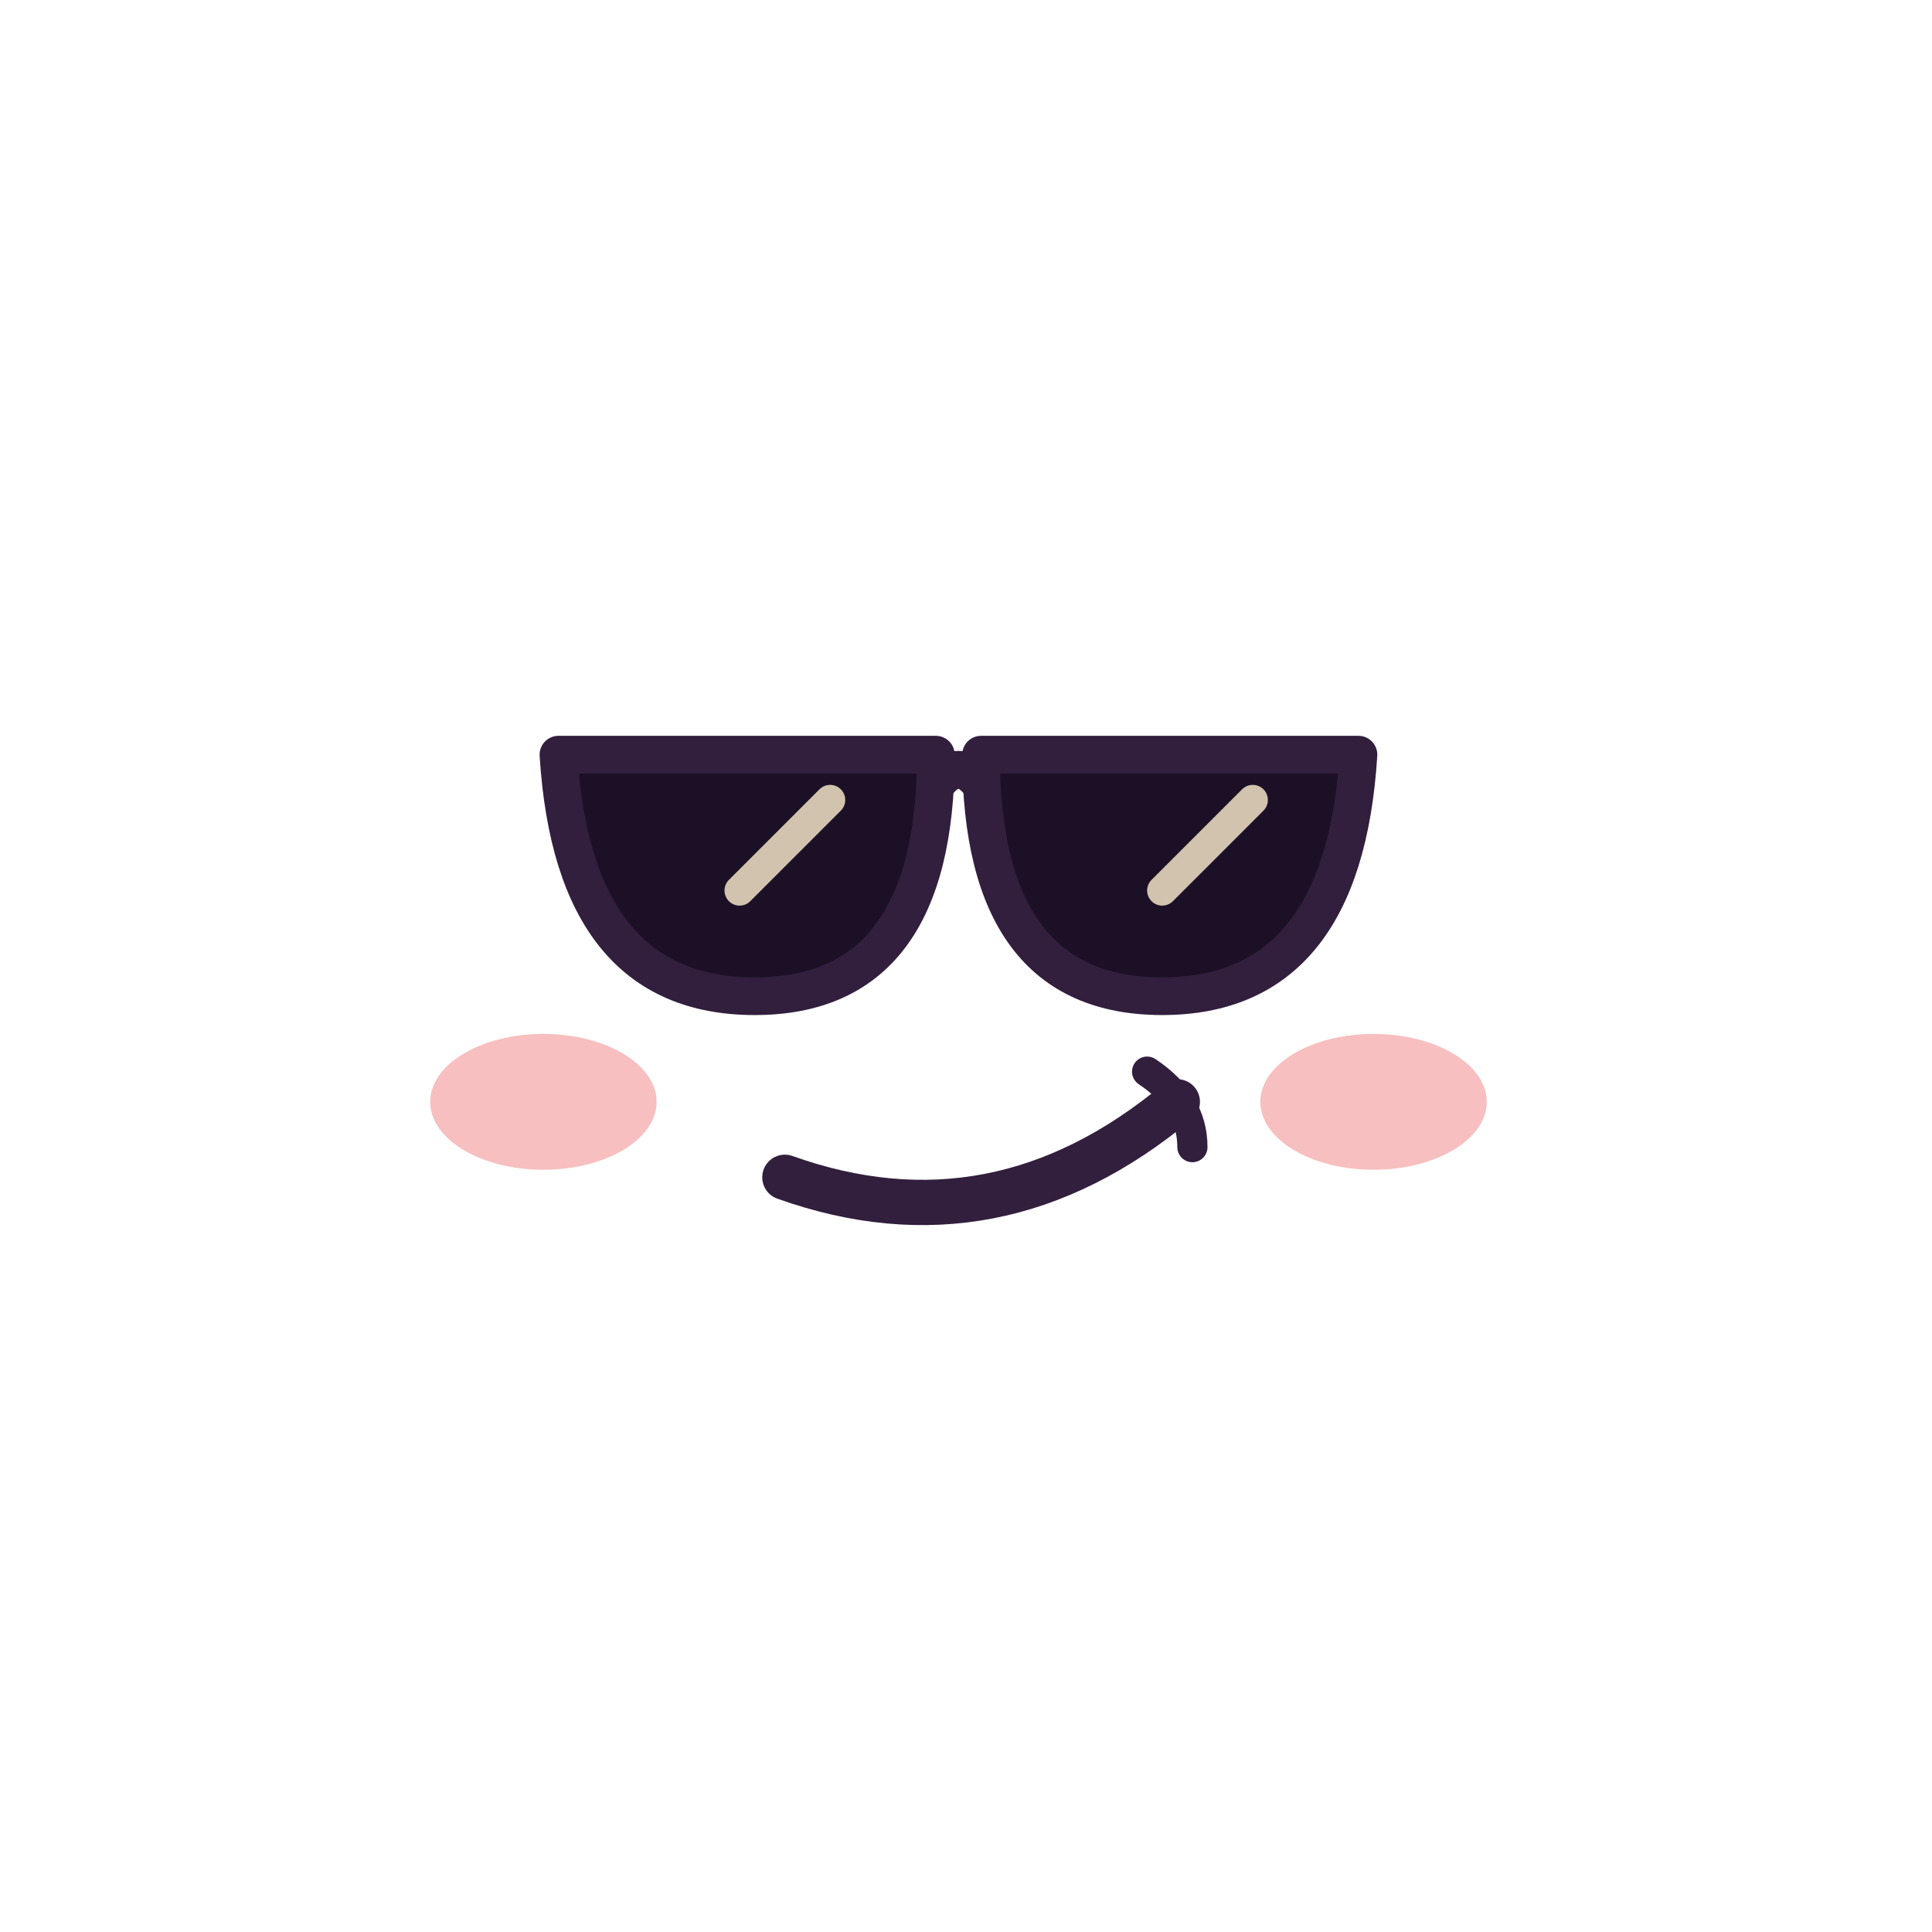
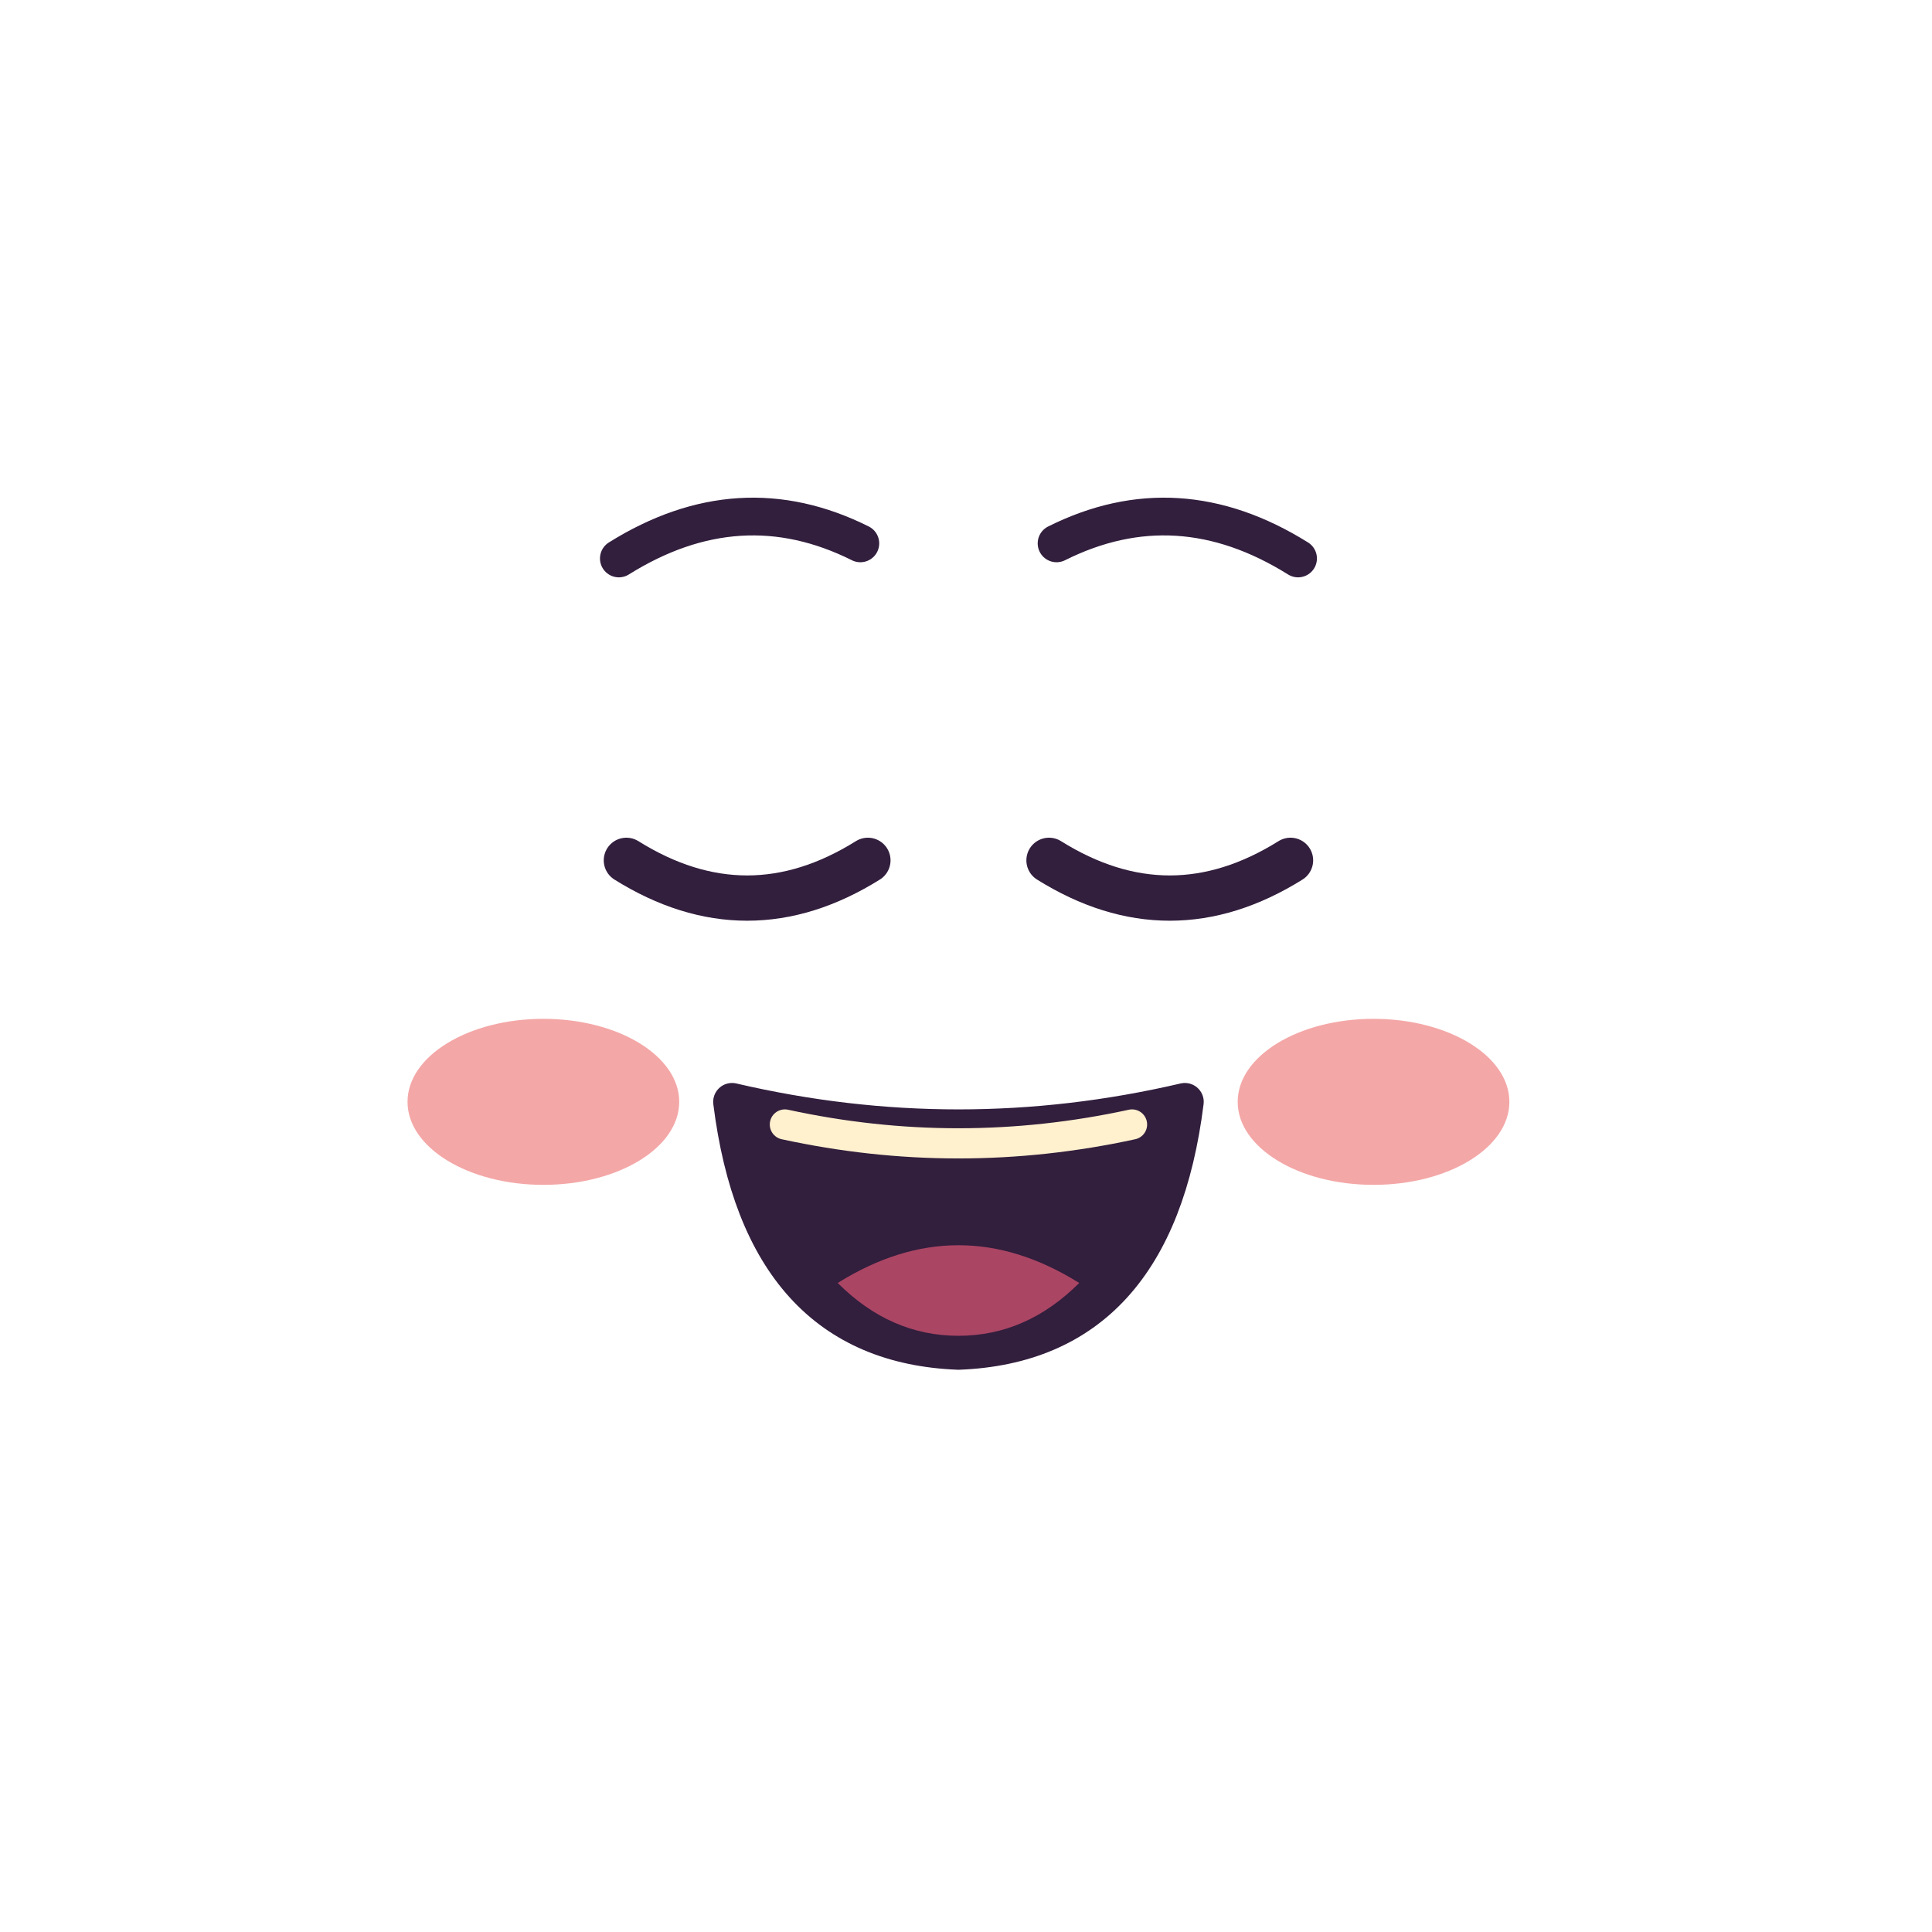
<svg xmlns="http://www.w3.org/2000/svg" width="256" height="256" viewBox="0 0 256 256">
  <g stroke="#321E3D" stroke-width="8" stroke-linecap="round" stroke-linejoin="round">
-     <ellipse cx="72" cy="146" rx="15" ry="9" fill="#F08A8A" stroke="none" opacity=".55" />
-     <ellipse cx="182" cy="146" rx="15" ry="9" fill="#F08A8A" stroke="none" opacity=".55" />
-     <path d="M 74 100 L 124 100 Q 124 132 100 132 Q 76 132 74 100 Z" fill="#1B1026" stroke-width="5" />
-     <path d="M 130 100 L 180 100 Q 178 132 154 132 Q 130 132 130 100 Z" fill="#1B1026" stroke-width="5" />
-     <path d="M 124 104 Q 127 100 130 104" fill="none" stroke-width="5" />
-     <path d="M 98 118 L 110 106 M 154 118 L 166 106" fill="none" stroke="#FFF0CE" stroke-width="4" opacity=".8" />
-     <path d="M 104 156 Q 132 166 156 146" fill="none" stroke-width="6" />
-     <path d="M 152 142 Q 158 146 158 152" fill="none" stroke-width="4" />
+     <ellipse cx="72" cy="146" rx="18" ry="11" fill="#F08A8A" stroke="none" opacity=".75" />
+     <ellipse cx="182" cy="146" rx="18" ry="11" fill="#F08A8A" stroke="none" opacity=".75" />
+     <path d="M 83 114 Q 99 124 115 114" fill="none" stroke-width="6" />
+     <path d="M 139 114 Q 155 124 171 114" fill="none" stroke-width="6" />
+     <path d="M 82 74 Q 98 64 114 72" fill="none" stroke-width="5" />
+     <path d="M 140 72 Q 156 64 172 74" fill="none" stroke-width="5" />
+     <path d="M 97 146 Q 127 153 157 146 Q 153 178 127 179 Q 101 178 97 146 Z" fill="#321E3D" stroke-width="5" />
+     <path d="M 111 170 Q 127 160 143 170 Q 136 177 127 177 Q 118 177 111 170 Z" fill="#AB4564" stroke="none" />
+     <path d="M 104 149 Q 127 154 150 149" fill="none" stroke="#FFF0CE" stroke-width="4" />
  </g>
</svg>
